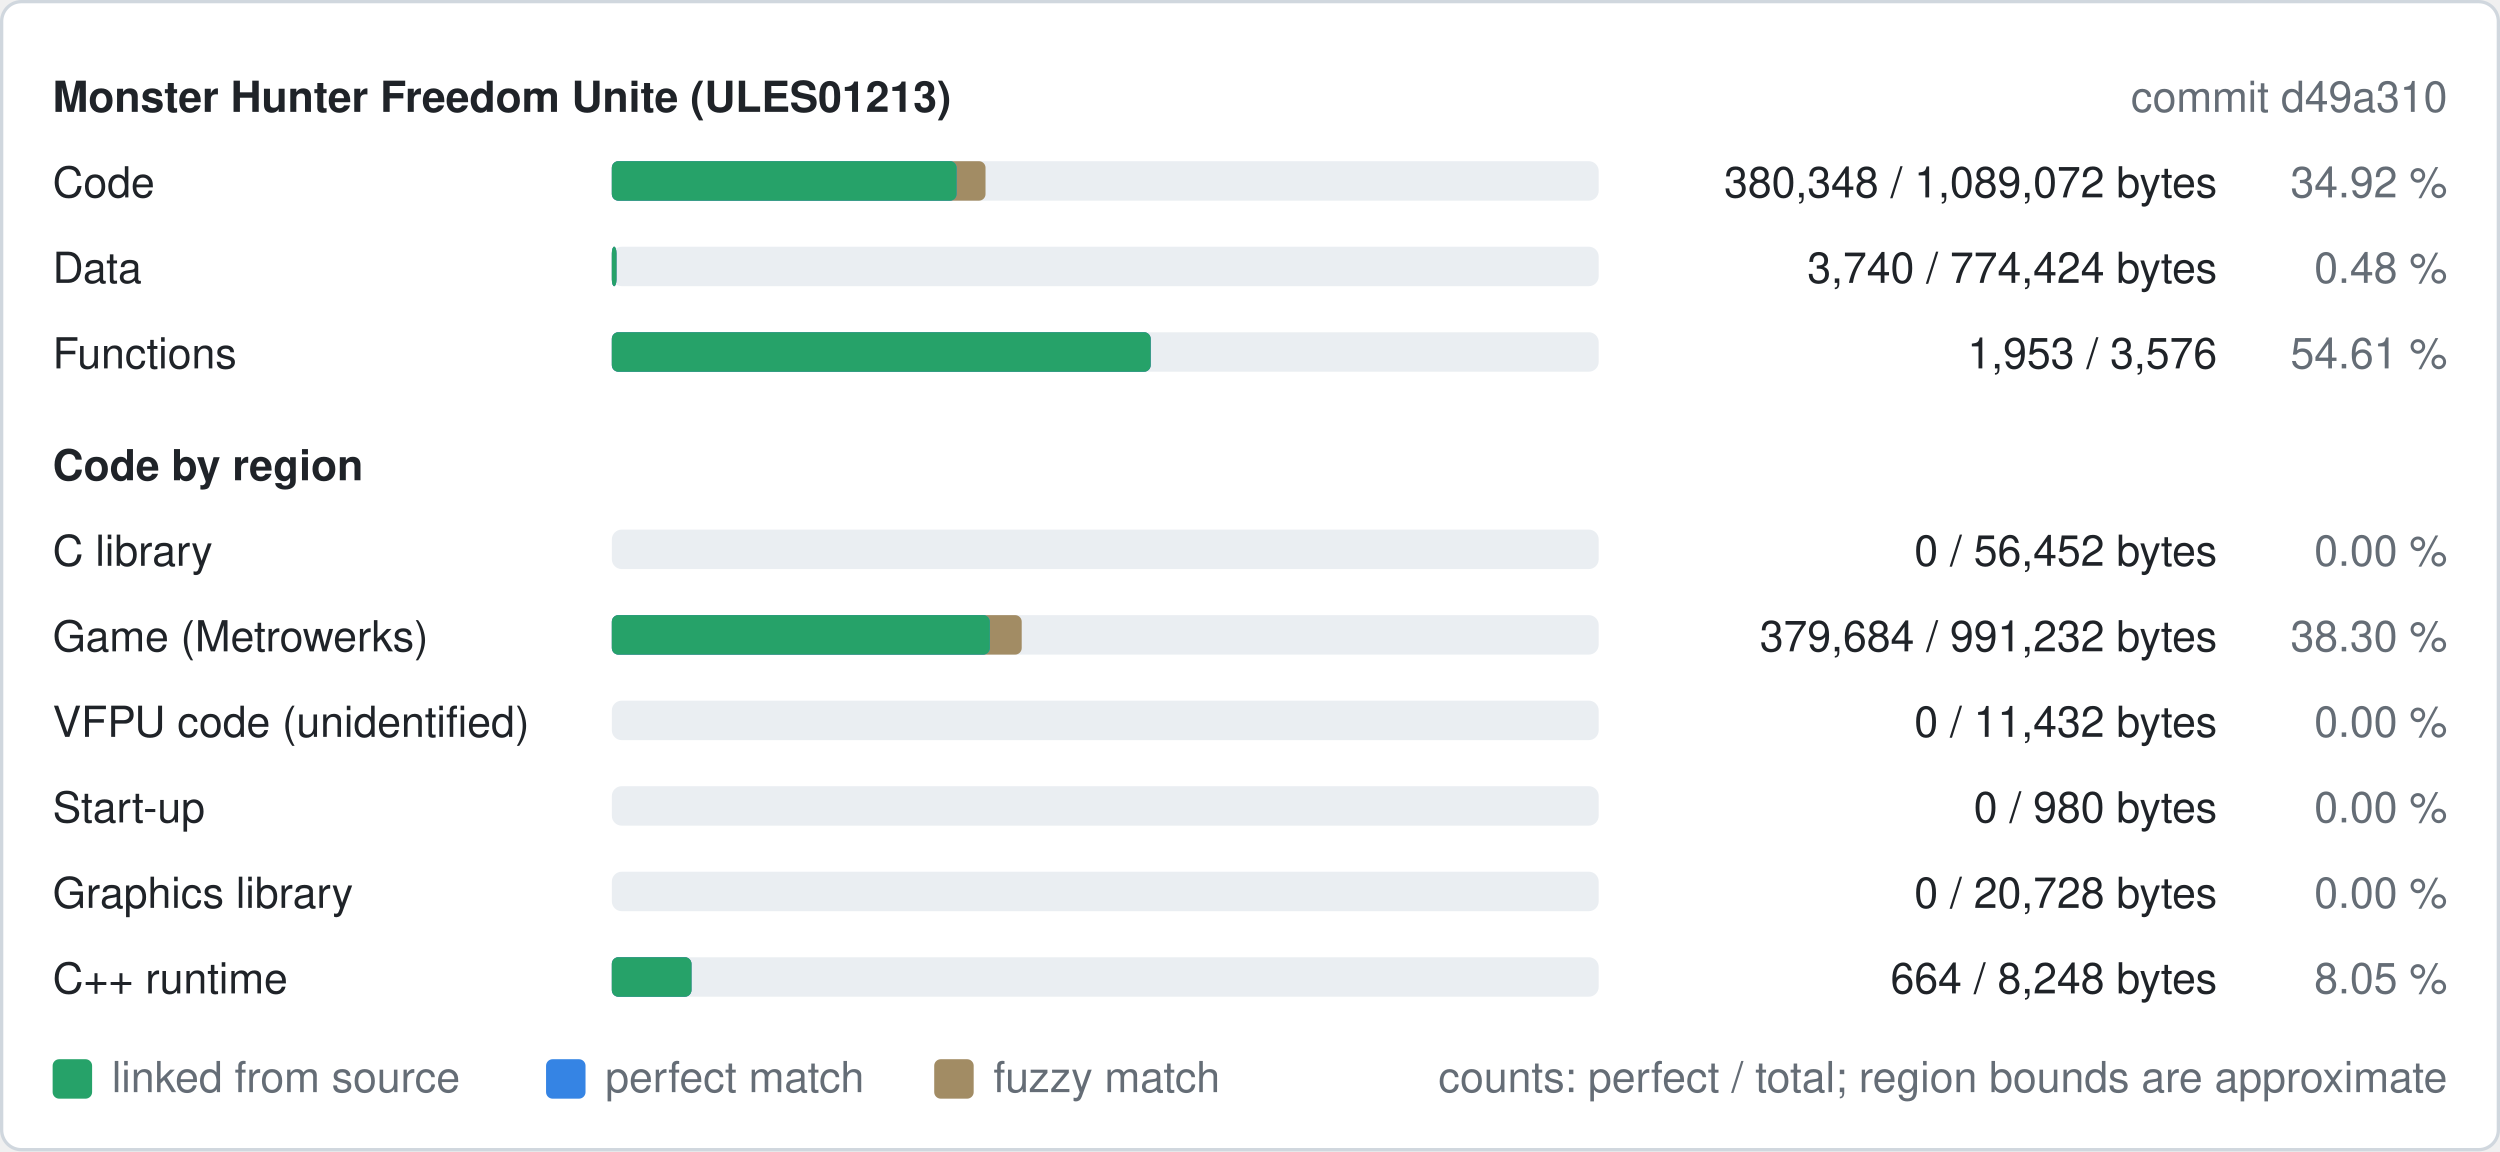
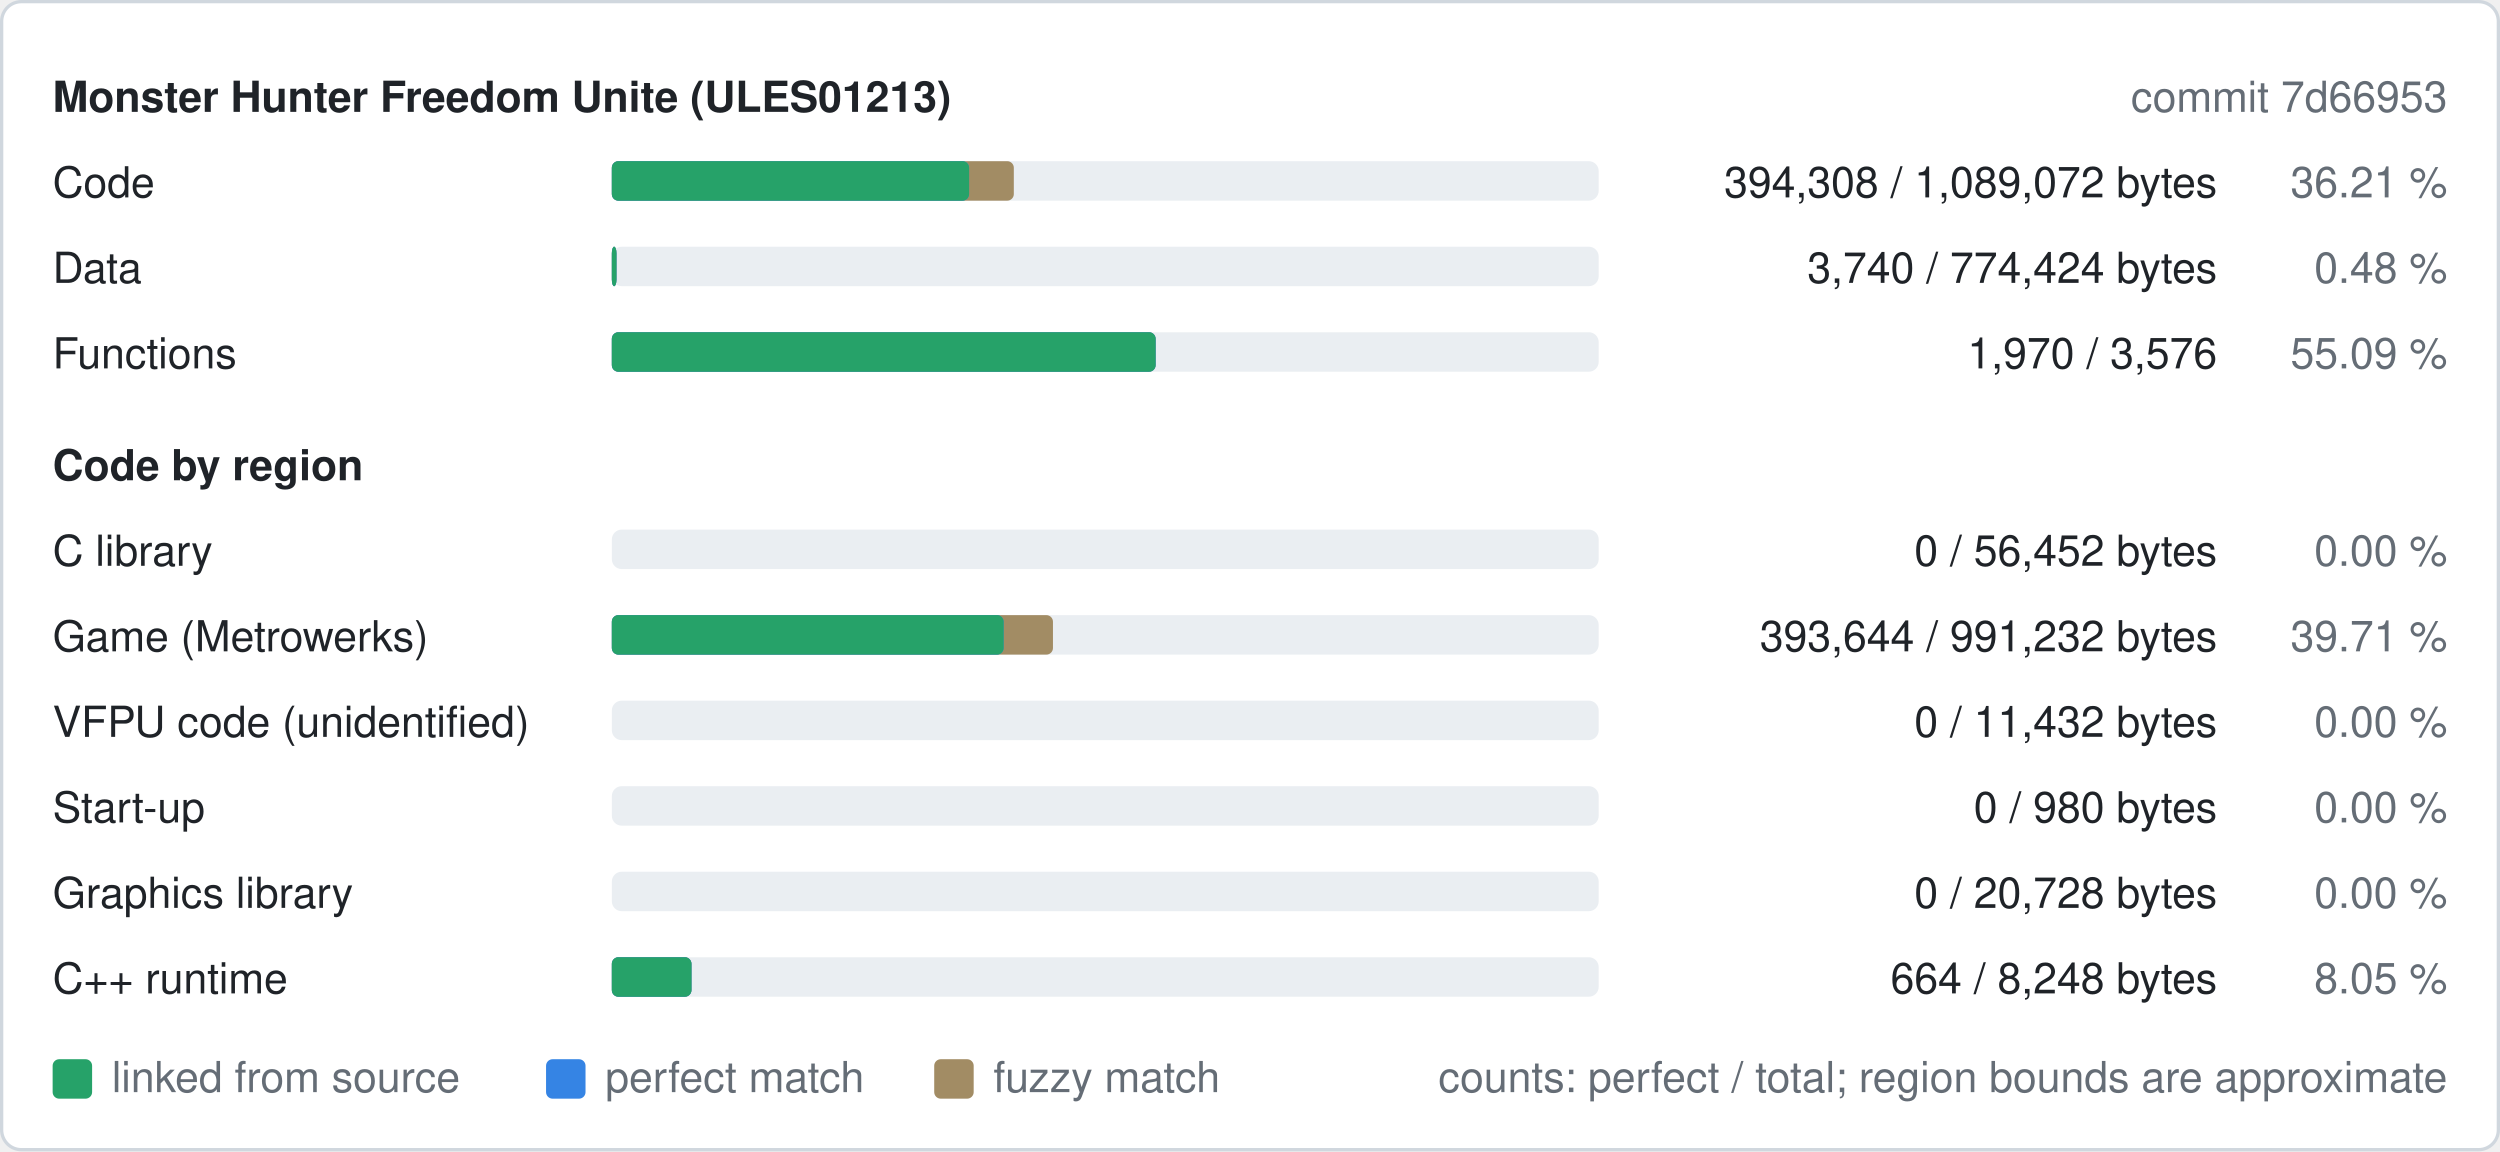
<svg xmlns="http://www.w3.org/2000/svg" width="760" height="350" viewBox="0 0 760 350" role="img" aria-label="Decompilation progress of ULES01213">
  <style>
text{font-family:-apple-system,BlinkMacSystemFont,"Segoe UI",Helvetica,Arial,sans-serif;font-size:13px}
.b{font-weight:600}
.bg{fill:#ffffff;stroke:#d0d7de}.t{fill:#1f2328}.m{fill:#656d76}.track{fill:#eaeef2}.fuzzy{fill:#a28c64}.perfect{fill:#3584e4}.linked{fill:#26a269}
@media (prefers-color-scheme: dark){.bg{fill:#0d1117;stroke:#30363d}.t{fill:#e6edf3}.m{fill:#8d96a0}.track{fill:#21262d}.fuzzy{fill:#a28c64}.perfect{fill:#3584e4}.linked{fill:#2ec27e}}
</style>
  <rect class="bg" x="0.5" y="0.5" width="759" height="349" rx="6" />
  <text class="t b" x="16" y="34">Monster Hunter Freedom Unite (ULES01213)</text>
-   <text class="m" x="744" y="34" text-anchor="end">commit d49a310</text>
+   <text class="m" x="744" y="34" text-anchor="end">commit 7d66953</text>
  <text class="t" x="16" y="60">Code</text>
  <rect class="track" x="186" y="49" width="300" height="12" rx="3" />
-   <rect class="fuzzy" x="186" y="49" width="113.6" height="12" rx="2" />
-   <rect class="perfect" x="186" y="49" width="104.8" height="12" rx="2" />
-   <rect class="linked" x="186" y="49" width="104.8" height="12" rx="2" />
-   <text class="t" x="674" y="60" text-anchor="end">380,348 / 1,089,072 bytes</text>
-   <text class="m" x="744" y="60" text-anchor="end">34.92 %</text>
+   <rect class="fuzzy" x="186" y="49" width="122.2" height="12" rx="2" />
+   <rect class="perfect" x="186" y="49" width="108.6" height="12" rx="2" />
+   <rect class="linked" x="186" y="49" width="108.6" height="12" rx="2" />
+   <text class="t" x="674" y="60" text-anchor="end">394,308 / 1,089,072 bytes</text>
+   <text class="m" x="744" y="60" text-anchor="end">36.21 %</text>
  <text class="t" x="16" y="86">Data</text>
  <rect class="track" x="186" y="75" width="300" height="12" rx="3" />
  <rect class="fuzzy" x="186" y="75" width="1.4" height="12" rx="2" />
  <rect class="perfect" x="186" y="75" width="1.4" height="12" rx="2" />
  <rect class="linked" x="186" y="75" width="1.4" height="12" rx="2" />
  <text class="t" x="674" y="86" text-anchor="end">3,740 / 774,424 bytes</text>
  <text class="m" x="744" y="86" text-anchor="end">0.48 %</text>
  <text class="t" x="16" y="112">Functions</text>
  <rect class="track" x="186" y="101" width="300" height="12" rx="3" />
-   <rect class="fuzzy" x="186" y="101" width="163.8" height="12" rx="2" />
-   <rect class="perfect" x="186" y="101" width="163.8" height="12" rx="2" />
-   <rect class="linked" x="186" y="101" width="163.8" height="12" rx="2" />
-   <text class="t" x="674" y="112" text-anchor="end">1,953 / 3,576</text>
-   <text class="m" x="744" y="112" text-anchor="end">54.61 %</text>
+   <rect class="fuzzy" x="186" y="101" width="165.3" height="12" rx="2" />
+   <rect class="perfect" x="186" y="101" width="165.3" height="12" rx="2" />
+   <rect class="linked" x="186" y="101" width="165.3" height="12" rx="2" />
+   <text class="t" x="674" y="112" text-anchor="end">1,970 / 3,576</text>
+   <text class="m" x="744" y="112" text-anchor="end">55.09 %</text>
  <text class="t b" x="16" y="146">Code by region</text>
  <text class="t" x="16" y="172">C library</text>
  <rect class="track" x="186" y="161" width="300" height="12" rx="3" />
  <text class="t" x="674" y="172" text-anchor="end">0 / 56,452 bytes</text>
  <text class="m" x="744" y="172" text-anchor="end">0.00 %</text>
  <text class="t" x="16" y="198">Game (Metrowerks)</text>
  <rect class="track" x="186" y="187" width="300" height="12" rx="3" />
-   <rect class="fuzzy" x="186" y="187" width="124.6" height="12" rx="2" />
-   <rect class="perfect" x="186" y="187" width="114.9" height="12" rx="2" />
-   <rect class="linked" x="186" y="187" width="114.9" height="12" rx="2" />
-   <text class="t" x="674" y="198" text-anchor="end">379,684 / 991,232 bytes</text>
-   <text class="m" x="744" y="198" text-anchor="end">38.30 %</text>
+   <rect class="fuzzy" x="186" y="187" width="134.1" height="12" rx="2" />
+   <rect class="perfect" x="186" y="187" width="119.1" height="12" rx="2" />
+   <rect class="linked" x="186" y="187" width="119.1" height="12" rx="2" />
+   <text class="t" x="674" y="198" text-anchor="end">393,644 / 991,232 bytes</text>
+   <text class="m" x="744" y="198" text-anchor="end">39.71 %</text>
  <text class="t" x="16" y="224">VFPU code (unidentified)</text>
  <rect class="track" x="186" y="213" width="300" height="12" rx="3" />
  <text class="t" x="674" y="224" text-anchor="end">0 / 11,432 bytes</text>
  <text class="m" x="744" y="224" text-anchor="end">0.00 %</text>
  <text class="t" x="16" y="250">Start-up</text>
  <rect class="track" x="186" y="239" width="300" height="12" rx="3" />
  <text class="t" x="674" y="250" text-anchor="end">0 / 980 bytes</text>
  <text class="m" x="744" y="250" text-anchor="end">0.00 %</text>
  <text class="t" x="16" y="276">Graphics library</text>
  <rect class="track" x="186" y="265" width="300" height="12" rx="3" />
  <text class="t" x="674" y="276" text-anchor="end">0 / 20,728 bytes</text>
  <text class="m" x="744" y="276" text-anchor="end">0.00 %</text>
  <text class="t" x="16" y="302">C++ runtime</text>
  <rect class="track" x="186" y="291" width="300" height="12" rx="3" />
  <rect class="fuzzy" x="186" y="291" width="24.2" height="12" rx="2" />
  <rect class="perfect" x="186" y="291" width="24.2" height="12" rx="2" />
  <rect class="linked" x="186" y="291" width="24.2" height="12" rx="2" />
  <text class="t" x="674" y="302" text-anchor="end">664 / 8,248 bytes</text>
  <text class="m" x="744" y="302" text-anchor="end">8.05 %</text>
  <rect class="linked" x="16" y="322" width="12" height="12" rx="2" />
  <text class="m" x="34" y="332">linked from source</text>
  <rect class="perfect" x="166" y="322" width="12" height="12" rx="2" />
  <text class="m" x="184" y="332">perfect match</text>
  <rect class="fuzzy" x="284" y="322" width="12" height="12" rx="2" />
  <text class="m" x="302" y="332">fuzzy match</text>
  <text class="m" x="744" y="332" text-anchor="end">counts: perfect / total; region bounds are approximate</text>
</svg>
